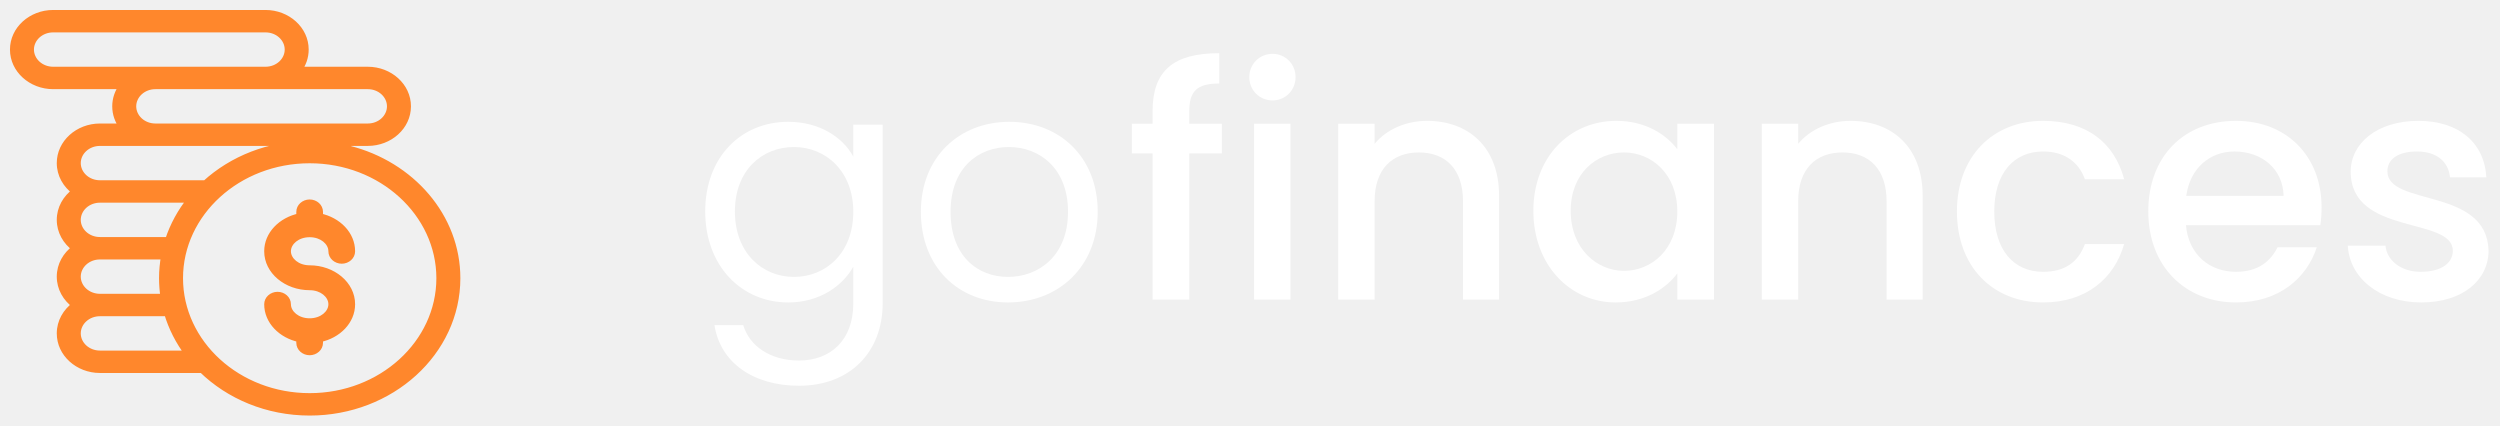
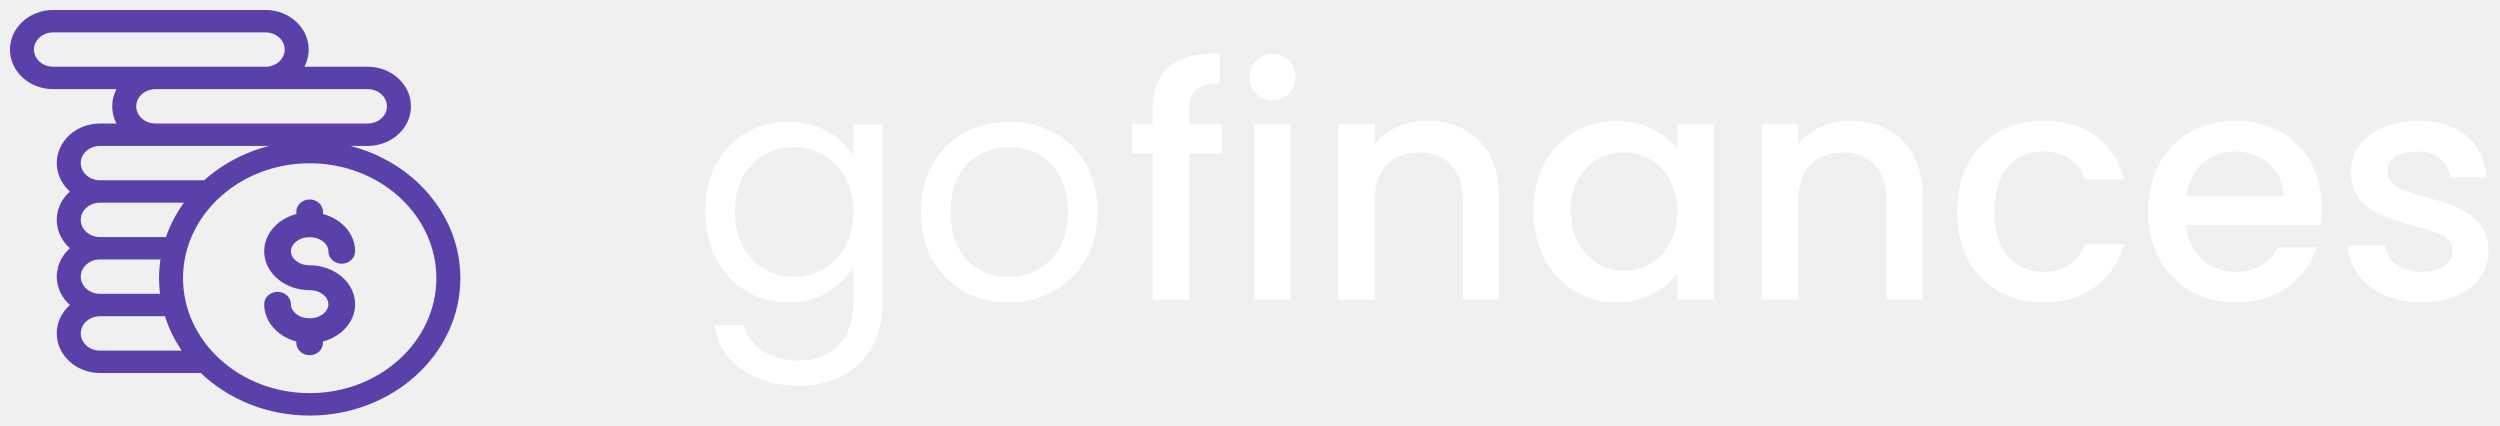
<svg xmlns="http://www.w3.org/2000/svg" width="188" height="32" viewBox="0 0 188 32" fill="none">
-   <path fill-rule="evenodd" clip-rule="evenodd" d="M25.959 10.723C26.072 10.874 26.169 11.036 26.249 11.208C30.926 12.388 34.369 16.296 34.369 20.921C34.369 26.479 29.398 31 23.289 31C20.1 31 17.221 29.767 15.198 27.798H7.517C5.864 27.798 4.519 26.575 4.519 25.071C4.519 24.207 4.963 23.437 5.654 22.937C4.963 22.437 4.519 21.666 4.519 20.802C4.519 19.939 4.963 19.168 5.654 18.668C4.963 18.168 4.519 17.397 4.519 16.534C4.519 15.67 4.963 14.899 5.654 14.399C4.963 13.899 4.519 13.129 4.519 12.265C4.519 10.761 5.864 9.538 7.517 9.538H9.217C8.885 9.099 8.69 8.568 8.69 7.996C8.69 7.424 8.885 6.893 9.217 6.455H3.998C2.345 6.455 1 5.231 1 3.727C1 2.223 2.345 1 3.998 1H19.965C21.618 1 22.963 2.223 22.963 3.727C22.963 4.299 22.768 4.83 22.437 5.269H27.656C29.309 5.269 30.654 6.492 30.654 7.996C30.654 9.5 29.309 10.723 27.656 10.723H25.959ZM29.35 7.996C29.35 7.146 28.59 6.455 27.656 6.455H11.688C10.754 6.455 9.994 7.146 9.994 7.996C9.994 8.846 10.754 9.538 11.688 9.538H23.485H27.656C28.59 9.538 29.35 8.846 29.35 7.996ZM2.303 3.727C2.303 4.577 3.064 5.269 3.998 5.269H19.965C20.9 5.269 21.66 4.577 21.66 3.727C21.66 2.877 20.9 2.186 19.965 2.186H3.998C3.064 2.186 2.303 2.877 2.303 3.727ZM23.485 10.723H7.517C6.583 10.723 5.823 11.415 5.823 12.265C5.823 13.115 6.583 13.806 7.517 13.806H15.449C17.456 11.976 20.23 10.842 23.289 10.842C23.604 10.842 23.916 10.855 24.224 10.878C23.999 10.779 23.747 10.723 23.485 10.723ZM14.335 14.992H7.517C6.583 14.992 5.823 15.684 5.823 16.534C5.823 17.384 6.583 18.075 7.517 18.075H12.66C13.024 16.954 13.595 15.914 14.335 14.992ZM12.361 19.261H7.517C6.583 19.261 5.823 19.952 5.823 20.802C5.823 21.652 6.583 22.344 7.517 22.344H12.321C12.248 21.879 12.21 21.404 12.21 20.921C12.21 20.355 12.262 19.801 12.361 19.261ZM5.823 25.071C5.823 25.921 6.583 26.613 7.517 26.613H14.151C13.45 25.684 12.916 24.645 12.587 23.53H7.517C6.583 23.53 5.823 24.221 5.823 25.071ZM13.513 20.921C13.513 25.825 17.899 29.814 23.289 29.814C28.68 29.814 33.065 25.825 33.065 20.921C33.065 16.017 28.68 12.028 23.289 12.028C17.899 12.028 13.513 16.017 13.513 20.921ZM21.627 18.895C21.627 19.615 22.371 20.201 23.286 20.201C25.033 20.201 26.454 21.403 26.454 22.88C26.454 24.137 25.424 25.194 24.04 25.481V25.778C24.04 26.157 23.703 26.464 23.286 26.464C22.87 26.464 22.532 26.157 22.532 25.778V25.481C21.148 25.194 20.118 24.137 20.118 22.88C20.118 22.501 20.456 22.194 20.873 22.194C21.289 22.194 21.627 22.501 21.627 22.88C21.627 23.6 22.371 24.186 23.286 24.186C24.201 24.186 24.945 23.6 24.945 22.88C24.945 22.159 24.201 21.573 23.286 21.573C21.539 21.573 20.118 20.372 20.118 18.895C20.118 17.637 21.148 16.58 22.532 16.293V15.936C22.532 15.557 22.87 15.25 23.286 15.25C23.703 15.25 24.04 15.557 24.04 15.936V16.293C25.424 16.58 26.454 17.637 26.454 18.895C26.454 19.273 26.116 19.581 25.7 19.581C25.283 19.581 24.945 19.273 24.945 18.895C24.945 18.174 24.201 17.588 23.286 17.588C22.371 17.588 21.627 18.174 21.627 18.895Z" fill="#FF872C" />
-   <path d="M26.249 11.208L26.022 11.312L26.072 11.421L26.187 11.45L26.249 11.208ZM25.959 10.723V10.473H25.458L25.759 10.874L25.959 10.723ZM15.198 27.798L15.372 27.619L15.3 27.548H15.198V27.798ZM5.654 22.937L5.801 23.139L6.081 22.937L5.801 22.734L5.654 22.937ZM5.654 18.668L5.801 18.87L6.081 18.668L5.801 18.465L5.654 18.668ZM5.654 14.399L5.801 14.602L6.081 14.399L5.801 14.197L5.654 14.399ZM9.217 9.538V9.788H9.72L9.416 9.387L9.217 9.538ZM9.217 6.455L9.416 6.605L9.719 6.205H9.217V6.455ZM22.437 5.269L22.237 5.118L21.934 5.519H22.437V5.269ZM15.449 13.806V14.056H15.546L15.617 13.991L15.449 13.806ZM24.224 10.878L24.205 11.127L24.325 10.649L24.224 10.878ZM14.335 14.992L14.53 15.149L14.857 14.742H14.335V14.992ZM12.66 18.075V18.325H12.842L12.898 18.152L12.66 18.075ZM12.361 19.261L12.607 19.306L12.661 19.011H12.361V19.261ZM12.321 22.344V22.594H12.613L12.568 22.305L12.321 22.344ZM14.151 26.613V26.863H14.652L14.35 26.462L14.151 26.613ZM12.587 23.53L12.827 23.459L12.774 23.28H12.587V23.53ZM24.04 25.481L23.99 25.236L23.79 25.278V25.481H24.04ZM22.532 25.481H22.782V25.278L22.583 25.236L22.532 25.481ZM22.532 16.293L22.583 16.538L22.782 16.497V16.293H22.532ZM24.04 16.293H23.79V16.497L23.99 16.538L24.04 16.293ZM26.476 11.103C26.389 10.915 26.282 10.737 26.159 10.573L25.759 10.874C25.862 11.01 25.95 11.157 26.022 11.312L26.476 11.103ZM34.619 20.921C34.619 16.164 31.08 12.169 26.31 10.965L26.187 11.45C30.771 12.607 34.119 16.427 34.119 20.921H34.619ZM23.289 31.25C29.514 31.25 34.619 26.638 34.619 20.921H34.119C34.119 26.319 29.283 30.75 23.289 30.75V31.25ZM15.024 27.977C17.094 29.992 20.035 31.25 23.289 31.25V30.75C20.164 30.75 17.349 29.542 15.372 27.619L15.024 27.977ZM7.517 28.048H15.198V27.548H7.517V28.048ZM4.269 25.071C4.269 26.735 5.749 28.048 7.517 28.048V27.548C5.98 27.548 4.769 26.415 4.769 25.071H4.269ZM5.508 22.734C4.76 23.276 4.269 24.118 4.269 25.071H4.769C4.769 24.297 5.167 23.598 5.801 23.139L5.508 22.734ZM4.269 20.802C4.269 21.756 4.76 22.598 5.508 23.139L5.801 22.734C5.167 22.275 4.769 21.576 4.769 20.802H4.269ZM5.508 18.465C4.76 19.007 4.269 19.849 4.269 20.802H4.769C4.769 20.028 5.167 19.329 5.801 18.87L5.508 18.465ZM4.269 16.534C4.269 17.487 4.76 18.329 5.508 18.87L5.801 18.465C5.167 18.007 4.769 17.308 4.769 16.534H4.269ZM5.508 14.197C4.76 14.738 4.269 15.58 4.269 16.534H4.769C4.769 15.759 5.167 15.06 5.801 14.602L5.508 14.197ZM4.269 12.265C4.269 13.218 4.76 14.06 5.508 14.602L5.801 14.197C5.167 13.738 4.769 13.039 4.769 12.265H4.269ZM7.517 9.288C5.749 9.288 4.269 10.601 4.269 12.265H4.769C4.769 10.921 5.98 9.788 7.517 9.788V9.288ZM9.217 9.288H7.517V9.788H9.217V9.288ZM8.44 7.996C8.44 8.626 8.655 9.209 9.018 9.688L9.416 9.387C9.115 8.988 8.94 8.509 8.94 7.996H8.44ZM9.018 6.304C8.655 6.783 8.44 7.366 8.44 7.996H8.94C8.94 7.483 9.115 7.004 9.416 6.605L9.018 6.304ZM3.998 6.705H9.217V6.205H3.998V6.705ZM0.75 3.727C0.75 5.391 2.23 6.705 3.998 6.705V6.205C2.46 6.205 1.25 5.071 1.25 3.727H0.75ZM3.998 0.75C2.23 0.75 0.75 2.064 0.75 3.727H1.25C1.25 2.383 2.46 1.25 3.998 1.25V0.75ZM19.965 0.75H3.998V1.25H19.965V0.75ZM23.213 3.727C23.213 2.064 21.734 0.75 19.965 0.75V1.25C21.503 1.25 22.713 2.383 22.713 3.727H23.213ZM22.636 5.42C22.998 4.94 23.213 4.357 23.213 3.727H22.713C22.713 4.241 22.539 4.719 22.237 5.118L22.636 5.42ZM27.656 5.019H22.437V5.519H27.656V5.019ZM30.904 7.996C30.904 6.332 29.424 5.019 27.656 5.019V5.519C29.194 5.519 30.404 6.652 30.404 7.996H30.904ZM27.656 10.973C29.424 10.973 30.904 9.66 30.904 7.996H30.404C30.404 9.34 29.194 10.473 27.656 10.473V10.973ZM25.959 10.973H27.656V10.473H25.959V10.973ZM27.656 6.705C28.475 6.705 29.1 7.306 29.1 7.996H29.6C29.6 6.986 28.706 6.205 27.656 6.205V6.705ZM11.688 6.705H27.656V6.205H11.688V6.705ZM10.244 7.996C10.244 7.306 10.869 6.705 11.688 6.705V6.205C10.639 6.205 9.744 6.986 9.744 7.996H10.244ZM11.688 9.288C10.869 9.288 10.244 8.686 10.244 7.996H9.744C9.744 9.006 10.639 9.788 11.688 9.788V9.288ZM23.485 9.288H11.688V9.788H23.485V9.288ZM27.656 9.288H23.485V9.788H27.656V9.288ZM29.1 7.996C29.1 8.686 28.475 9.288 27.656 9.288V9.788C28.706 9.788 29.6 9.006 29.6 7.996H29.1ZM3.998 5.019C3.179 5.019 2.553 4.417 2.553 3.727H2.053C2.053 4.737 2.948 5.519 3.998 5.519V5.019ZM19.965 5.019H3.998V5.519H19.965V5.019ZM21.41 3.727C21.41 4.417 20.785 5.019 19.965 5.019V5.519C21.015 5.519 21.91 4.737 21.91 3.727H21.41ZM19.965 2.436C20.785 2.436 21.41 3.037 21.41 3.727H21.91C21.91 2.718 21.015 1.936 19.965 1.936V2.436ZM3.998 2.436H19.965V1.936H3.998V2.436ZM2.553 3.727C2.553 3.037 3.179 2.436 3.998 2.436V1.936C2.948 1.936 2.053 2.718 2.053 3.727H2.553ZM7.517 10.973H23.485V10.473H7.517V10.973ZM6.073 12.265C6.073 11.575 6.698 10.973 7.517 10.973V10.473C6.468 10.473 5.573 11.255 5.573 12.265H6.073ZM7.517 13.556C6.698 13.556 6.073 12.955 6.073 12.265H5.573C5.573 13.275 6.468 14.056 7.517 14.056V13.556ZM15.449 13.556H7.517V14.056H15.449V13.556ZM23.289 10.592C20.168 10.592 17.334 11.749 15.28 13.622L15.617 13.991C17.578 12.203 20.292 11.092 23.289 11.092V10.592ZM24.243 10.629C23.929 10.605 23.611 10.592 23.289 10.592V11.092C23.598 11.092 23.903 11.104 24.205 11.127L24.243 10.629ZM23.485 10.973C23.712 10.973 23.929 11.021 24.123 11.107L24.325 10.649C24.068 10.536 23.782 10.473 23.485 10.473V10.973ZM7.517 15.242H14.335V14.742H7.517V15.242ZM6.073 16.534C6.073 15.843 6.698 15.242 7.517 15.242V14.742C6.468 14.742 5.573 15.524 5.573 16.534H6.073ZM7.517 17.825C6.698 17.825 6.073 17.224 6.073 16.534H5.573C5.573 17.543 6.468 18.325 7.517 18.325V17.825ZM12.66 17.825H7.517V18.325H12.66V17.825ZM14.14 14.836C13.383 15.78 12.796 16.847 12.422 17.998L12.898 18.152C13.252 17.061 13.809 16.048 14.53 15.149L14.14 14.836ZM7.517 19.511H12.361V19.011H7.517V19.511ZM6.073 20.802C6.073 20.112 6.698 19.511 7.517 19.511V19.011C6.468 19.011 5.573 19.793 5.573 20.802H6.073ZM7.517 22.094C6.698 22.094 6.073 21.492 6.073 20.802H5.573C5.573 21.812 6.468 22.594 7.517 22.594V22.094ZM12.321 22.094H7.517V22.594H12.321V22.094ZM11.96 20.921C11.96 21.417 11.999 21.905 12.074 22.382L12.568 22.305C12.497 21.853 12.46 21.391 12.46 20.921H11.96ZM12.115 19.216C12.014 19.771 11.96 20.34 11.96 20.921H12.46C12.46 20.371 12.511 19.832 12.607 19.306L12.115 19.216ZM7.517 26.363C6.698 26.363 6.073 25.761 6.073 25.071H5.573C5.573 26.081 6.468 26.863 7.517 26.863V26.363ZM14.151 26.363H7.517V26.863H14.151V26.363ZM12.347 23.6C12.685 24.746 13.233 25.812 13.951 26.763L14.35 26.462C13.667 25.557 13.147 24.544 12.827 23.459L12.347 23.6ZM7.517 23.78H12.587V23.28H7.517V23.78ZM6.073 25.071C6.073 24.381 6.698 23.78 7.517 23.78V23.28C6.468 23.28 5.573 24.061 5.573 25.071H6.073ZM23.289 29.564C18.014 29.564 13.763 25.665 13.763 20.921H13.263C13.263 25.985 17.784 30.064 23.289 30.064V29.564ZM32.815 20.921C32.815 25.665 28.564 29.564 23.289 29.564V30.064C28.795 30.064 33.315 25.985 33.315 20.921H32.815ZM23.289 12.278C28.564 12.278 32.815 16.177 32.815 20.921H33.315C33.315 15.857 28.795 11.778 23.289 11.778V12.278ZM13.763 20.921C13.763 16.177 18.014 12.278 23.289 12.278V11.778C17.784 11.778 13.263 15.857 13.263 20.921H13.763ZM23.286 19.951C22.45 19.951 21.877 19.424 21.877 18.895H21.377C21.377 19.805 22.292 20.451 23.286 20.451V19.951ZM26.704 22.88C26.704 21.227 25.13 19.951 23.286 19.951V20.451C24.936 20.451 26.204 21.578 26.204 22.88H26.704ZM24.091 25.726C25.559 25.422 26.704 24.285 26.704 22.88H26.204C26.204 23.989 25.289 24.967 23.99 25.236L24.091 25.726ZM24.29 25.778V25.481H23.79V25.778H24.29ZM23.286 26.714C23.818 26.714 24.29 26.316 24.29 25.778H23.79C23.79 25.997 23.587 26.214 23.286 26.214V26.714ZM22.282 25.778C22.282 26.316 22.754 26.714 23.286 26.714V26.214C22.985 26.214 22.782 25.997 22.782 25.778H22.282ZM22.282 25.481V25.778H22.782V25.481H22.282ZM19.868 22.88C19.868 24.285 21.013 25.422 22.481 25.726L22.583 25.236C21.283 24.967 20.368 23.989 20.368 22.88H19.868ZM20.873 21.944C20.341 21.944 19.868 22.341 19.868 22.88H20.368C20.368 22.661 20.571 22.444 20.873 22.444V21.944ZM21.877 22.88C21.877 22.341 21.404 21.944 20.873 21.944V22.444C21.174 22.444 21.377 22.661 21.377 22.88H21.877ZM23.286 23.936C22.45 23.936 21.877 23.41 21.877 22.88H21.377C21.377 23.791 22.292 24.436 23.286 24.436V23.936ZM24.695 22.88C24.695 23.41 24.122 23.936 23.286 23.936V24.436C24.28 24.436 25.195 23.791 25.195 22.88H24.695ZM23.286 21.823C24.122 21.823 24.695 22.35 24.695 22.88H25.195C25.195 21.969 24.28 21.323 23.286 21.323V21.823ZM19.868 18.895C19.868 20.547 21.442 21.823 23.286 21.823V21.323C21.637 21.323 20.368 20.196 20.368 18.895H19.868ZM22.481 16.048C21.013 16.353 19.868 17.489 19.868 18.895H20.368C20.368 17.785 21.283 16.807 22.583 16.538L22.481 16.048ZM22.282 15.936V16.293H22.782V15.936H22.282ZM23.286 15C22.754 15 22.282 15.397 22.282 15.936H22.782C22.782 15.717 22.985 15.5 23.286 15.5V15ZM24.29 15.936C24.29 15.397 23.818 15 23.286 15V15.5C23.587 15.5 23.79 15.717 23.79 15.936H24.29ZM24.29 16.293V15.936H23.79V16.293H24.29ZM26.704 18.895C26.704 17.489 25.559 16.353 24.091 16.048L23.99 16.538C25.289 16.807 26.204 17.785 26.204 18.895H26.704ZM25.7 19.831C26.232 19.831 26.704 19.433 26.704 18.895H26.204C26.204 19.113 26.001 19.331 25.7 19.331V19.831ZM24.695 18.895C24.695 19.433 25.168 19.831 25.7 19.831V19.331C25.398 19.331 25.195 19.113 25.195 18.895H24.695ZM23.286 17.838C24.122 17.838 24.695 18.364 24.695 18.895H25.195C25.195 17.984 24.28 17.338 23.286 17.338V17.838ZM21.877 18.895C21.877 18.364 22.45 17.838 23.286 17.838V17.338C22.292 17.338 21.377 17.984 21.377 18.895H21.877Z" fill="#FF872C" />
+   <path fill-rule="evenodd" clip-rule="evenodd" d="M25.959 10.723C26.072 10.874 26.169 11.036 26.249 11.208C30.926 12.388 34.369 16.296 34.369 20.921C34.369 26.479 29.398 31 23.289 31C20.1 31 17.221 29.767 15.198 27.798H7.517C5.864 27.798 4.519 26.575 4.519 25.071C4.519 24.207 4.963 23.437 5.654 22.937C4.963 22.437 4.519 21.666 4.519 20.802C4.519 19.939 4.963 19.168 5.654 18.668C4.963 18.168 4.519 17.397 4.519 16.534C4.519 15.67 4.963 14.899 5.654 14.399C4.963 13.899 4.519 13.129 4.519 12.265C4.519 10.761 5.864 9.538 7.517 9.538H9.217C8.885 9.099 8.69 8.568 8.69 7.996C8.69 7.424 8.885 6.893 9.217 6.455H3.998C2.345 6.455 1 5.231 1 3.727C1 2.223 2.345 1 3.998 1H19.965C21.618 1 22.963 2.223 22.963 3.727C22.963 4.299 22.768 4.83 22.437 5.269H27.656C29.309 5.269 30.654 6.492 30.654 7.996C30.654 9.5 29.309 10.723 27.656 10.723H25.959ZM29.35 7.996C29.35 7.146 28.59 6.455 27.656 6.455H11.688C10.754 6.455 9.994 7.146 9.994 7.996C9.994 8.846 10.754 9.538 11.688 9.538H23.485H27.656C28.59 9.538 29.35 8.846 29.35 7.996ZM2.303 3.727C2.303 4.577 3.064 5.269 3.998 5.269H19.965C20.9 5.269 21.66 4.577 21.66 3.727C21.66 2.877 20.9 2.186 19.965 2.186H3.998C3.064 2.186 2.303 2.877 2.303 3.727ZM23.485 10.723H7.517C6.583 10.723 5.823 11.415 5.823 12.265C5.823 13.115 6.583 13.806 7.517 13.806H15.449C17.456 11.976 20.23 10.842 23.289 10.842C23.604 10.842 23.916 10.855 24.224 10.878C23.999 10.779 23.747 10.723 23.485 10.723ZM14.335 14.992H7.517C6.583 14.992 5.823 15.684 5.823 16.534C5.823 17.384 6.583 18.075 7.517 18.075H12.66C13.024 16.954 13.595 15.914 14.335 14.992ZM12.361 19.261H7.517C6.583 19.261 5.823 19.952 5.823 20.802C5.823 21.652 6.583 22.344 7.517 22.344H12.321C12.248 21.879 12.21 21.404 12.21 20.921C12.21 20.355 12.262 19.801 12.361 19.261ZM5.823 25.071C5.823 25.921 6.583 26.613 7.517 26.613H14.151C13.45 25.684 12.916 24.645 12.587 23.53H7.517C6.583 23.53 5.823 24.221 5.823 25.071ZM13.513 20.921C13.513 25.825 17.899 29.814 23.289 29.814C28.68 29.814 33.065 25.825 33.065 20.921C33.065 16.017 28.68 12.028 23.289 12.028C17.899 12.028 13.513 16.017 13.513 20.921ZM21.627 18.895C21.627 19.615 22.371 20.201 23.286 20.201C25.033 20.201 26.454 21.403 26.454 22.88C26.454 24.137 25.424 25.194 24.04 25.481V25.778C24.04 26.157 23.703 26.464 23.286 26.464C22.87 26.464 22.532 26.157 22.532 25.778V25.481C21.148 25.194 20.118 24.137 20.118 22.88C20.118 22.501 20.456 22.194 20.873 22.194C21.289 22.194 21.627 22.501 21.627 22.88C21.627 23.6 22.371 24.186 23.286 24.186C24.201 24.186 24.945 23.6 24.945 22.88C24.945 22.159 24.201 21.573 23.286 21.573C21.539 21.573 20.118 20.372 20.118 18.895C20.118 17.637 21.148 16.58 22.532 16.293V15.936C22.532 15.557 22.87 15.25 23.286 15.25C23.703 15.25 24.04 15.557 24.04 15.936V16.293C25.424 16.58 26.454 17.637 26.454 18.895C26.454 19.273 26.116 19.581 25.7 19.581C25.283 19.581 24.945 19.273 24.945 18.895C24.945 18.174 24.201 17.588 23.286 17.588C22.371 17.588 21.627 18.174 21.627 18.895Z" fill="#5941A9" />
+   <path d="M26.249 11.208L26.022 11.312L26.072 11.421L26.187 11.45L26.249 11.208ZM25.959 10.723V10.473H25.458L25.759 10.874L25.959 10.723ZM15.198 27.798L15.372 27.619L15.3 27.548H15.198V27.798ZM5.654 22.937L5.801 23.139L6.081 22.937L5.801 22.734L5.654 22.937ZM5.654 18.668L5.801 18.87L6.081 18.668L5.801 18.465L5.654 18.668ZM5.654 14.399L5.801 14.602L6.081 14.399L5.801 14.197L5.654 14.399ZM9.217 9.538V9.788H9.72L9.416 9.387L9.217 9.538ZM9.217 6.455L9.416 6.605L9.719 6.205H9.217V6.455ZM22.437 5.269L22.237 5.118L21.934 5.519H22.437V5.269ZM15.449 13.806V14.056H15.546L15.617 13.991L15.449 13.806ZM24.224 10.878L24.205 11.127L24.325 10.649L24.224 10.878ZM14.335 14.992L14.53 15.149L14.857 14.742H14.335V14.992ZM12.66 18.075V18.325H12.842L12.898 18.152L12.66 18.075ZM12.361 19.261L12.607 19.306L12.661 19.011H12.361V19.261ZM12.321 22.344V22.594H12.613L12.568 22.305L12.321 22.344ZM14.151 26.613V26.863H14.652L14.35 26.462L14.151 26.613ZM12.587 23.53L12.827 23.459L12.774 23.28H12.587V23.53ZM24.04 25.481L23.99 25.236L23.79 25.278V25.481H24.04ZM22.532 25.481H22.782V25.278L22.583 25.236L22.532 25.481ZM22.532 16.293L22.583 16.538L22.782 16.497V16.293H22.532ZM24.04 16.293H23.79V16.497L23.99 16.538L24.04 16.293ZM26.476 11.103C26.389 10.915 26.282 10.737 26.159 10.573L25.759 10.874C25.862 11.01 25.95 11.157 26.022 11.312L26.476 11.103ZM34.619 20.921C34.619 16.164 31.08 12.169 26.31 10.965L26.187 11.45C30.771 12.607 34.119 16.427 34.119 20.921H34.619ZM23.289 31.25C29.514 31.25 34.619 26.638 34.619 20.921H34.119C34.119 26.319 29.283 30.75 23.289 30.75V31.25ZM15.024 27.977C17.094 29.992 20.035 31.25 23.289 31.25V30.75C20.164 30.75 17.349 29.542 15.372 27.619L15.024 27.977ZM7.517 28.048H15.198V27.548H7.517V28.048ZM4.269 25.071C4.269 26.735 5.749 28.048 7.517 28.048V27.548C5.98 27.548 4.769 26.415 4.769 25.071H4.269ZM5.508 22.734C4.76 23.276 4.269 24.118 4.269 25.071H4.769C4.769 24.297 5.167 23.598 5.801 23.139L5.508 22.734ZM4.269 20.802C4.269 21.756 4.76 22.598 5.508 23.139L5.801 22.734C5.167 22.275 4.769 21.576 4.769 20.802H4.269ZM5.508 18.465C4.76 19.007 4.269 19.849 4.269 20.802H4.769C4.769 20.028 5.167 19.329 5.801 18.87L5.508 18.465ZM4.269 16.534C4.269 17.487 4.76 18.329 5.508 18.87L5.801 18.465C5.167 18.007 4.769 17.308 4.769 16.534H4.269ZM5.508 14.197C4.76 14.738 4.269 15.58 4.269 16.534H4.769C4.769 15.759 5.167 15.06 5.801 14.602L5.508 14.197ZM4.269 12.265C4.269 13.218 4.76 14.06 5.508 14.602L5.801 14.197C5.167 13.738 4.769 13.039 4.769 12.265H4.269ZM7.517 9.288C5.749 9.288 4.269 10.601 4.269 12.265H4.769C4.769 10.921 5.98 9.788 7.517 9.788V9.288ZM9.217 9.288H7.517V9.788H9.217V9.288ZM8.44 7.996C8.44 8.626 8.655 9.209 9.018 9.688L9.416 9.387C9.115 8.988 8.94 8.509 8.94 7.996H8.44ZM9.018 6.304C8.655 6.783 8.44 7.366 8.44 7.996H8.94C8.94 7.483 9.115 7.004 9.416 6.605L9.018 6.304ZM3.998 6.705H9.217V6.205H3.998V6.705ZM0.75 3.727C0.75 5.391 2.23 6.705 3.998 6.705V6.205C2.46 6.205 1.25 5.071 1.25 3.727H0.75ZM3.998 0.75C2.23 0.75 0.75 2.064 0.75 3.727H1.25C1.25 2.383 2.46 1.25 3.998 1.25V0.75ZM19.965 0.75H3.998V1.25H19.965V0.75ZM23.213 3.727C23.213 2.064 21.734 0.75 19.965 0.75V1.25C21.503 1.25 22.713 2.383 22.713 3.727H23.213ZM22.636 5.42C22.998 4.94 23.213 4.357 23.213 3.727H22.713C22.713 4.241 22.539 4.719 22.237 5.118L22.636 5.42ZM27.656 5.019H22.437V5.519H27.656V5.019ZM30.904 7.996C30.904 6.332 29.424 5.019 27.656 5.019V5.519C29.194 5.519 30.404 6.652 30.404 7.996H30.904ZM27.656 10.973C29.424 10.973 30.904 9.66 30.904 7.996H30.404C30.404 9.34 29.194 10.473 27.656 10.473V10.973ZM25.959 10.973H27.656V10.473H25.959V10.973ZM27.656 6.705C28.475 6.705 29.1 7.306 29.1 7.996H29.6C29.6 6.986 28.706 6.205 27.656 6.205V6.705ZM11.688 6.705H27.656V6.205H11.688V6.705ZM10.244 7.996C10.244 7.306 10.869 6.705 11.688 6.705V6.205C10.639 6.205 9.744 6.986 9.744 7.996H10.244ZM11.688 9.288C10.869 9.288 10.244 8.686 10.244 7.996H9.744C9.744 9.006 10.639 9.788 11.688 9.788V9.288ZM23.485 9.288H11.688V9.788H23.485V9.288ZM27.656 9.288H23.485V9.788H27.656V9.288ZM29.1 7.996C29.1 8.686 28.475 9.288 27.656 9.288V9.788C28.706 9.788 29.6 9.006 29.6 7.996H29.1ZM3.998 5.019C3.179 5.019 2.553 4.417 2.553 3.727H2.053C2.053 4.737 2.948 5.519 3.998 5.519V5.019ZM19.965 5.019H3.998V5.519H19.965V5.019ZM21.41 3.727C21.41 4.417 20.785 5.019 19.965 5.019V5.519C21.015 5.519 21.91 4.737 21.91 3.727H21.41ZM19.965 2.436C20.785 2.436 21.41 3.037 21.41 3.727H21.91C21.91 2.718 21.015 1.936 19.965 1.936V2.436ZM3.998 2.436H19.965V1.936H3.998V2.436ZM2.553 3.727C2.553 3.037 3.179 2.436 3.998 2.436V1.936C2.948 1.936 2.053 2.718 2.053 3.727H2.553ZM7.517 10.973H23.485V10.473H7.517V10.973ZM6.073 12.265C6.073 11.575 6.698 10.973 7.517 10.973V10.473C6.468 10.473 5.573 11.255 5.573 12.265H6.073ZM7.517 13.556C6.698 13.556 6.073 12.955 6.073 12.265H5.573C5.573 13.275 6.468 14.056 7.517 14.056V13.556ZM15.449 13.556H7.517V14.056H15.449V13.556ZM23.289 10.592C20.168 10.592 17.334 11.749 15.28 13.622L15.617 13.991C17.578 12.203 20.292 11.092 23.289 11.092V10.592ZM24.243 10.629C23.929 10.605 23.611 10.592 23.289 10.592V11.092C23.598 11.092 23.903 11.104 24.205 11.127L24.243 10.629ZM23.485 10.973C23.712 10.973 23.929 11.021 24.123 11.107L24.325 10.649C24.068 10.536 23.782 10.473 23.485 10.473V10.973ZM7.517 15.242H14.335V14.742H7.517V15.242ZM6.073 16.534C6.073 15.843 6.698 15.242 7.517 15.242V14.742C6.468 14.742 5.573 15.524 5.573 16.534H6.073ZM7.517 17.825C6.698 17.825 6.073 17.224 6.073 16.534H5.573C5.573 17.543 6.468 18.325 7.517 18.325V17.825ZM12.66 17.825H7.517V18.325H12.66V17.825ZM14.14 14.836C13.383 15.78 12.796 16.847 12.422 17.998L12.898 18.152C13.252 17.061 13.809 16.048 14.53 15.149L14.14 14.836ZM7.517 19.511H12.361V19.011H7.517V19.511ZM6.073 20.802C6.073 20.112 6.698 19.511 7.517 19.511V19.011C6.468 19.011 5.573 19.793 5.573 20.802H6.073ZM7.517 22.094C6.698 22.094 6.073 21.492 6.073 20.802H5.573C5.573 21.812 6.468 22.594 7.517 22.594V22.094ZM12.321 22.094H7.517V22.594H12.321V22.094ZM11.96 20.921C11.96 21.417 11.999 21.905 12.074 22.382L12.568 22.305C12.497 21.853 12.46 21.391 12.46 20.921H11.96ZM12.115 19.216C12.014 19.771 11.96 20.34 11.96 20.921H12.46C12.46 20.371 12.511 19.832 12.607 19.306L12.115 19.216ZM7.517 26.363C6.698 26.363 6.073 25.761 6.073 25.071H5.573C5.573 26.081 6.468 26.863 7.517 26.863V26.363ZM14.151 26.363H7.517V26.863H14.151V26.363ZM12.347 23.6C12.685 24.746 13.233 25.812 13.951 26.763L14.35 26.462C13.667 25.557 13.147 24.544 12.827 23.459L12.347 23.6ZM7.517 23.78H12.587V23.28H7.517V23.78ZM6.073 25.071C6.073 24.381 6.698 23.78 7.517 23.78V23.28C6.468 23.28 5.573 24.061 5.573 25.071H6.073ZM23.289 29.564C18.014 29.564 13.763 25.665 13.763 20.921H13.263C13.263 25.985 17.784 30.064 23.289 30.064V29.564ZM32.815 20.921C32.815 25.665 28.564 29.564 23.289 29.564V30.064C28.795 30.064 33.315 25.985 33.315 20.921H32.815ZM23.289 12.278C28.564 12.278 32.815 16.177 32.815 20.921H33.315C33.315 15.857 28.795 11.778 23.289 11.778V12.278ZM13.763 20.921C13.763 16.177 18.014 12.278 23.289 12.278V11.778C17.784 11.778 13.263 15.857 13.263 20.921H13.763ZM23.286 19.951C22.45 19.951 21.877 19.424 21.877 18.895H21.377C21.377 19.805 22.292 20.451 23.286 20.451V19.951ZM26.704 22.88C26.704 21.227 25.13 19.951 23.286 19.951V20.451C24.936 20.451 26.204 21.578 26.204 22.88H26.704ZM24.091 25.726C25.559 25.422 26.704 24.285 26.704 22.88H26.204C26.204 23.989 25.289 24.967 23.99 25.236L24.091 25.726ZM24.29 25.778V25.481H23.79V25.778H24.29ZM23.286 26.714C23.818 26.714 24.29 26.316 24.29 25.778H23.79C23.79 25.997 23.587 26.214 23.286 26.214V26.714ZM22.282 25.778C22.282 26.316 22.754 26.714 23.286 26.714V26.214C22.985 26.214 22.782 25.997 22.782 25.778H22.282ZM22.282 25.481V25.778H22.782V25.481H22.282ZM19.868 22.88C19.868 24.285 21.013 25.422 22.481 25.726L22.583 25.236C21.283 24.967 20.368 23.989 20.368 22.88H19.868ZM20.873 21.944C20.341 21.944 19.868 22.341 19.868 22.88H20.368C20.368 22.661 20.571 22.444 20.873 22.444V21.944ZM21.877 22.88C21.877 22.341 21.404 21.944 20.873 21.944V22.444C21.174 22.444 21.377 22.661 21.377 22.88H21.877ZM23.286 23.936C22.45 23.936 21.877 23.41 21.877 22.88H21.377C21.377 23.791 22.292 24.436 23.286 24.436V23.936ZM24.695 22.88C24.695 23.41 24.122 23.936 23.286 23.936V24.436C24.28 24.436 25.195 23.791 25.195 22.88H24.695ZM23.286 21.823C24.122 21.823 24.695 22.35 24.695 22.88H25.195C25.195 21.969 24.28 21.323 23.286 21.323V21.823ZM19.868 18.895C19.868 20.547 21.442 21.823 23.286 21.823V21.323C21.637 21.323 20.368 20.196 20.368 18.895H19.868ZM22.481 16.048C21.013 16.353 19.868 17.489 19.868 18.895H20.368C20.368 17.785 21.283 16.807 22.583 16.538L22.481 16.048ZM22.282 15.936V16.293H22.782V15.936H22.282ZM23.286 15C22.754 15 22.282 15.397 22.282 15.936H22.782C22.782 15.717 22.985 15.5 23.286 15.5V15ZM24.29 15.936C24.29 15.397 23.818 15 23.286 15V15.5C23.587 15.5 23.79 15.717 23.79 15.936H24.29ZM24.29 16.293V15.936H23.79V16.293H24.29ZM26.704 18.895C26.704 17.489 25.559 16.353 24.091 16.048L23.99 16.538C25.289 16.807 26.204 17.785 26.204 18.895H26.704ZM25.7 19.831C26.232 19.831 26.704 19.433 26.704 18.895H26.204C26.204 19.113 26.001 19.331 25.7 19.331V19.831ZM24.695 18.895C24.695 19.433 25.168 19.831 25.7 19.831V19.331C25.398 19.331 25.195 19.113 25.195 18.895H24.695ZM23.286 17.838C24.122 17.838 24.695 18.364 24.695 18.895H25.195C25.195 17.984 24.28 17.338 23.286 17.338V17.838ZM21.877 18.895C21.877 18.364 22.45 17.838 23.286 17.838V17.338C22.292 17.338 21.377 17.984 21.377 18.895H21.877Z" fill="#5941A9" />
  <path d="M53.032 15.904C53.032 19.984 55.744 22.744 59.272 22.744C61.672 22.744 63.376 21.472 64.168 20.056V22.816C64.168 25.624 62.416 27.112 60.088 27.112C57.928 27.112 56.368 26.032 55.888 24.448H53.728C54.16 27.256 56.632 29.008 60.088 29.008C63.952 29.008 66.376 26.44 66.376 22.816V9.376H64.168V11.776C63.4 10.36 61.672 9.16 59.272 9.16C55.744 9.16 53.032 11.8 53.032 15.904ZM64.168 15.928C64.168 19.024 62.104 20.824 59.704 20.824C57.304 20.824 55.264 19 55.264 15.904C55.264 12.808 57.304 11.056 59.704 11.056C62.104 11.056 64.168 12.88 64.168 15.928Z" fill="white" />
  <path d="M82.547 15.928C82.547 11.776 79.643 9.16 75.899 9.16C72.179 9.16 69.251 11.776 69.251 15.928C69.251 20.104 72.083 22.744 75.803 22.744C79.547 22.744 82.547 20.104 82.547 15.928ZM71.483 15.928C71.483 12.616 73.571 11.056 75.875 11.056C78.131 11.056 80.315 12.616 80.315 15.928C80.315 19.264 78.083 20.824 75.803 20.824C73.523 20.824 71.483 19.264 71.483 15.928Z" fill="white" />
  <path d="M86.674 22.528H89.434V11.536H91.882V9.304H89.434V8.368C89.434 6.856 90.01 6.28 91.69 6.28V4C88.234 4 86.674 5.32 86.674 8.368V9.304H85.114V11.536H86.674V22.528Z" fill="white" />
  <path d="M94.307 22.528H97.043V9.304H94.307V22.528ZM95.699 7.552C96.659 7.552 97.427 6.784 97.427 5.8C97.427 4.816 96.659 4.048 95.699 4.048C94.715 4.048 93.947 4.816 93.947 5.8C93.947 6.784 94.715 7.552 95.699 7.552Z" fill="white" />
  <path d="M110.019 22.528H112.731V14.728C112.731 11.032 110.403 9.088 107.307 9.088C105.723 9.088 104.259 9.736 103.371 10.816V9.304H100.635V22.528H103.371V15.136C103.371 12.712 104.691 11.464 106.707 11.464C108.699 11.464 110.019 12.712 110.019 15.136V22.528Z" fill="white" />
  <path d="M115.309 15.856C115.309 19.936 118.069 22.744 121.501 22.744C123.709 22.744 125.293 21.688 126.133 20.56V22.528H128.893V9.304H126.133V11.224C125.317 10.144 123.781 9.088 121.549 9.088C118.069 9.088 115.309 11.776 115.309 15.856ZM126.133 15.904C126.133 18.76 124.189 20.368 122.125 20.368C120.085 20.368 118.117 18.712 118.117 15.856C118.117 13 120.085 11.464 122.125 11.464C124.189 11.464 126.133 13.072 126.133 15.904Z" fill="white" />
  <path d="M141.871 22.528H144.583V14.728C144.583 11.032 142.255 9.088 139.159 9.088C137.575 9.088 136.111 9.736 135.223 10.816V9.304H132.487V22.528H135.223V15.136C135.223 12.712 136.543 11.464 138.559 11.464C140.551 11.464 141.871 12.712 141.871 15.136V22.528Z" fill="white" />
  <path d="M147.161 15.904C147.161 20.056 149.849 22.744 153.641 22.744C156.881 22.744 158.993 20.944 159.737 18.352H156.785C156.281 19.72 155.273 20.44 153.641 20.44C151.433 20.44 149.969 18.808 149.969 15.904C149.969 13.024 151.433 11.392 153.641 11.392C155.273 11.392 156.329 12.208 156.785 13.48H159.737C158.993 10.696 156.881 9.088 153.641 9.088C149.849 9.088 147.161 11.776 147.161 15.904Z" fill="white" />
  <path d="M168.031 11.392C170.071 11.392 171.679 12.688 171.727 14.728H164.407C164.695 12.64 166.183 11.392 168.031 11.392ZM174.223 18.592H171.271C170.767 19.624 169.831 20.44 168.151 20.44C166.135 20.44 164.575 19.12 164.383 16.936H174.487C174.559 16.48 174.583 16.048 174.583 15.592C174.583 11.704 171.919 9.088 168.151 9.088C164.239 9.088 161.551 11.752 161.551 15.904C161.551 20.056 164.359 22.744 168.151 22.744C171.391 22.744 173.479 20.896 174.223 18.592Z" fill="white" />
  <path d="M187.14 18.832C186.996 14.056 179.532 15.544 179.532 12.88C179.532 11.992 180.3 11.392 181.764 11.392C183.252 11.392 184.14 12.184 184.236 13.336H186.972C186.828 10.696 184.86 9.088 181.86 9.088C178.74 9.088 176.772 10.792 176.772 12.904C176.772 17.752 184.452 16.264 184.452 18.856C184.452 19.768 183.612 20.44 182.028 20.44C180.516 20.44 179.484 19.552 179.388 18.472H176.556C176.676 20.872 178.908 22.744 182.076 22.744C185.196 22.744 187.14 21.064 187.14 18.832Z" fill="white" />
</svg>
